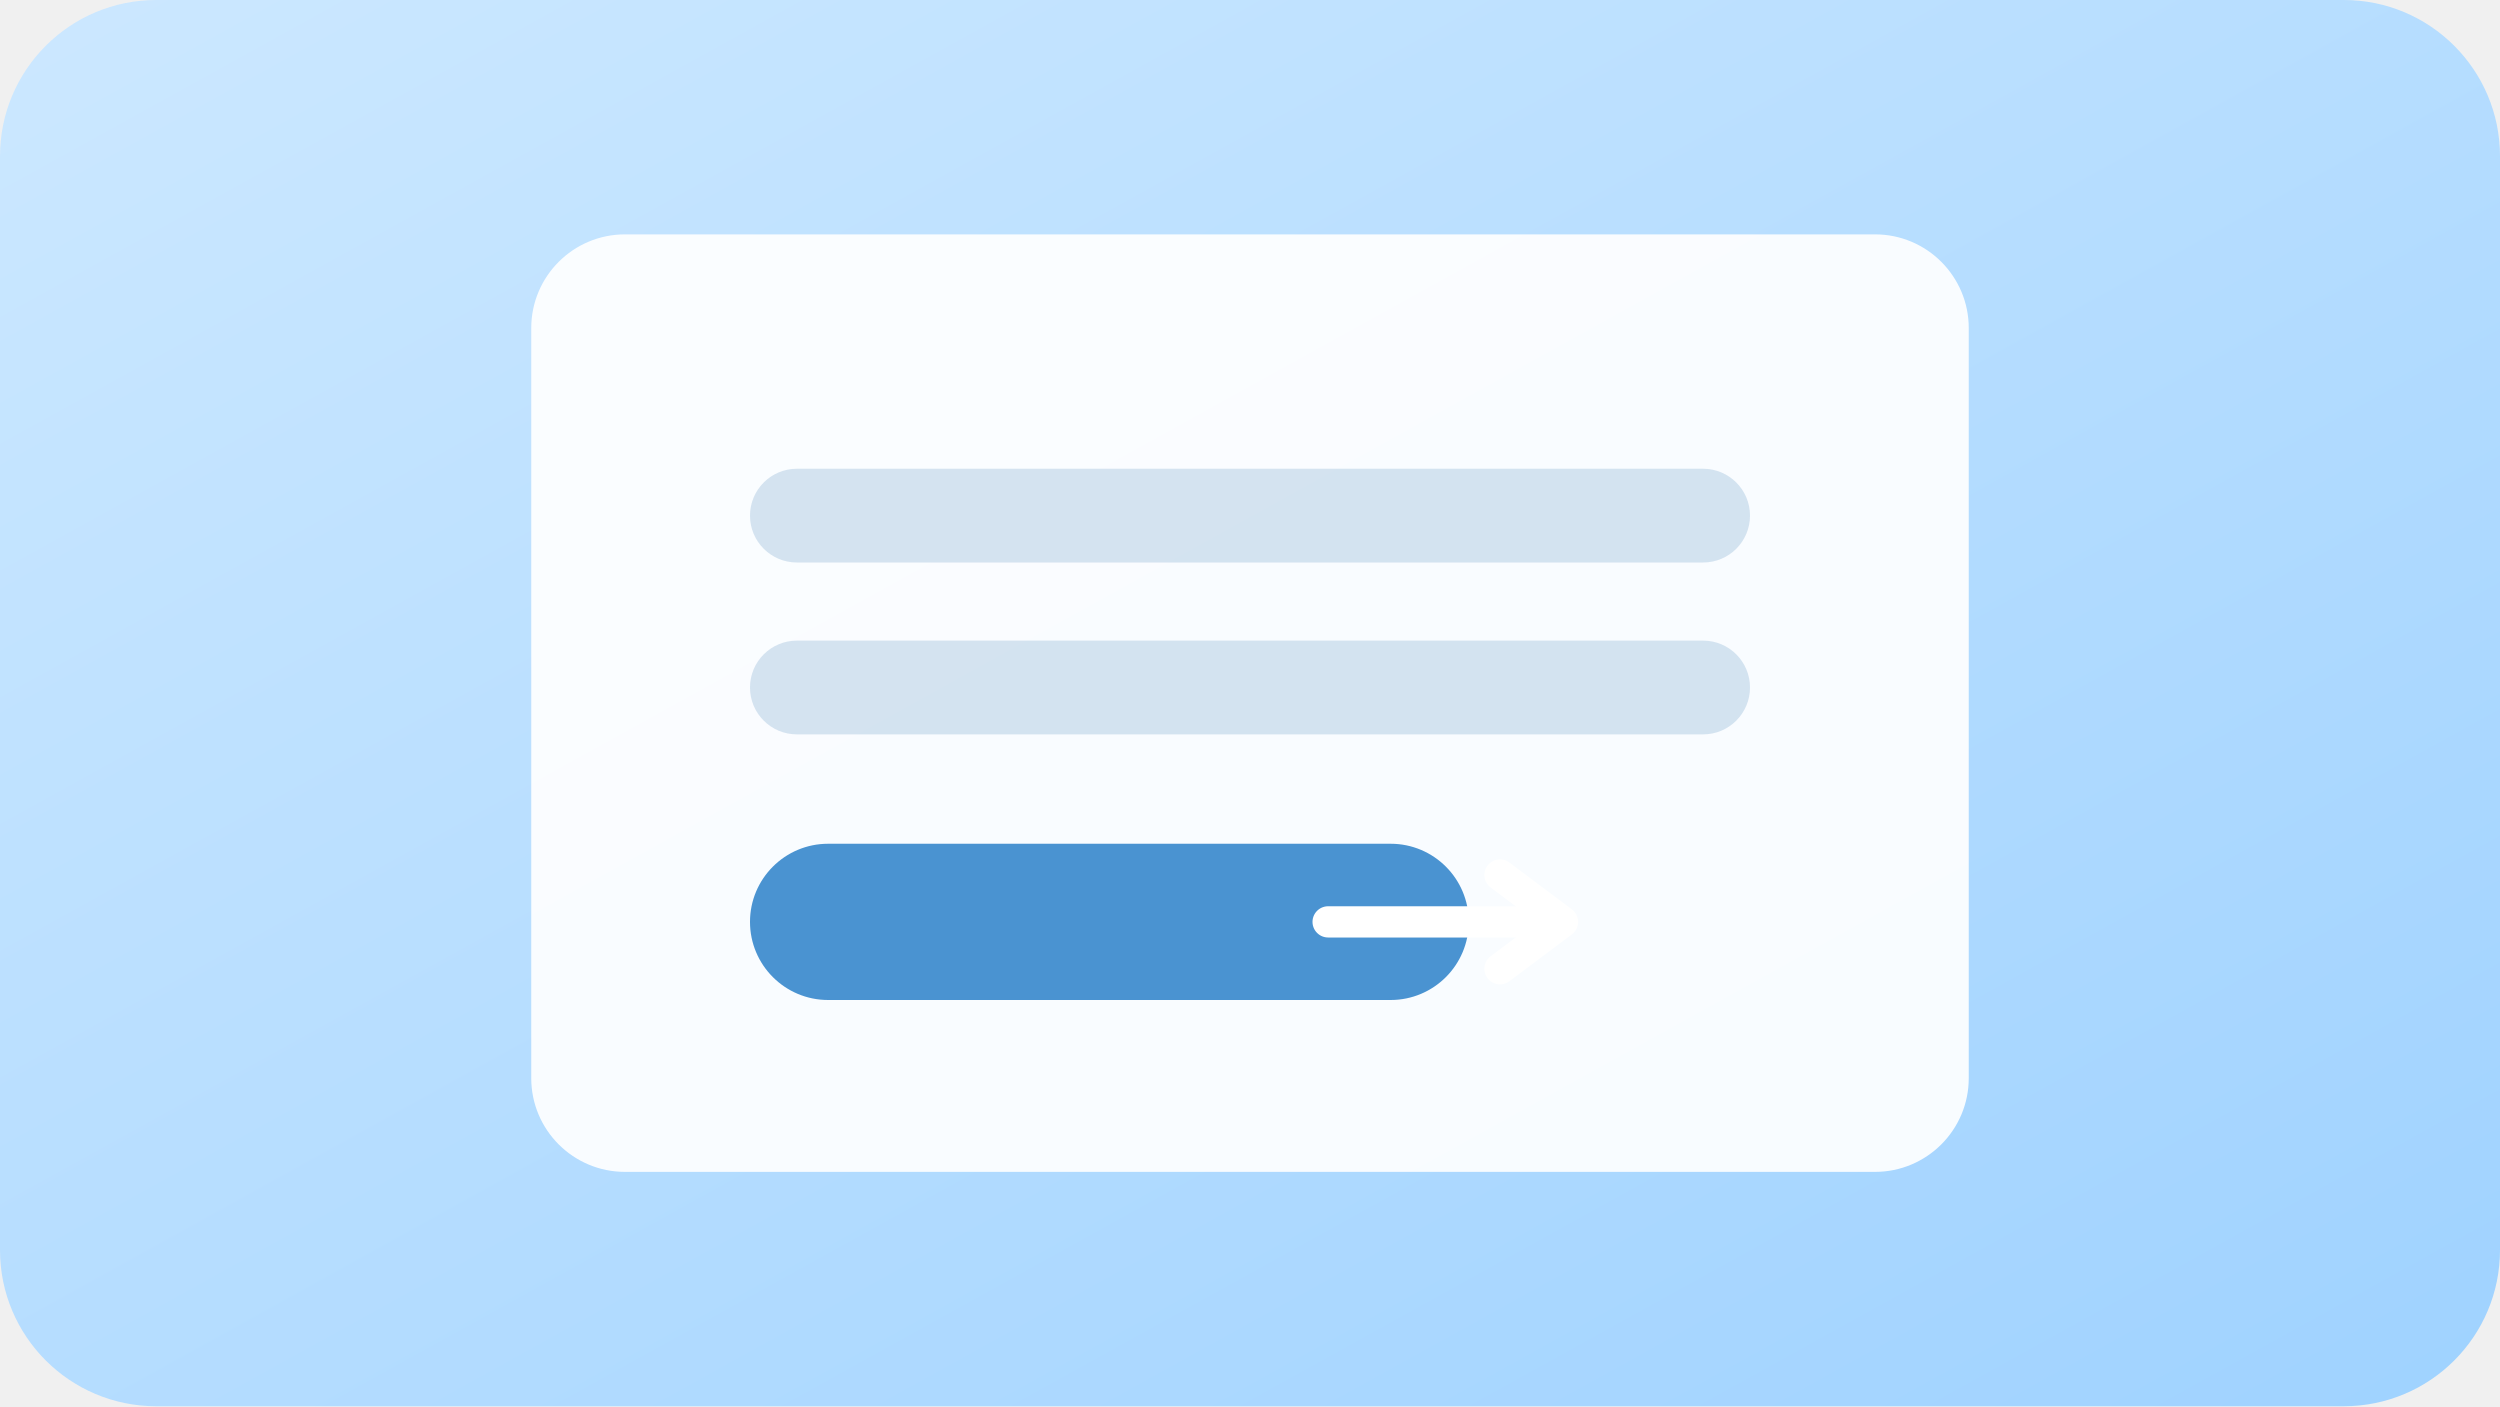
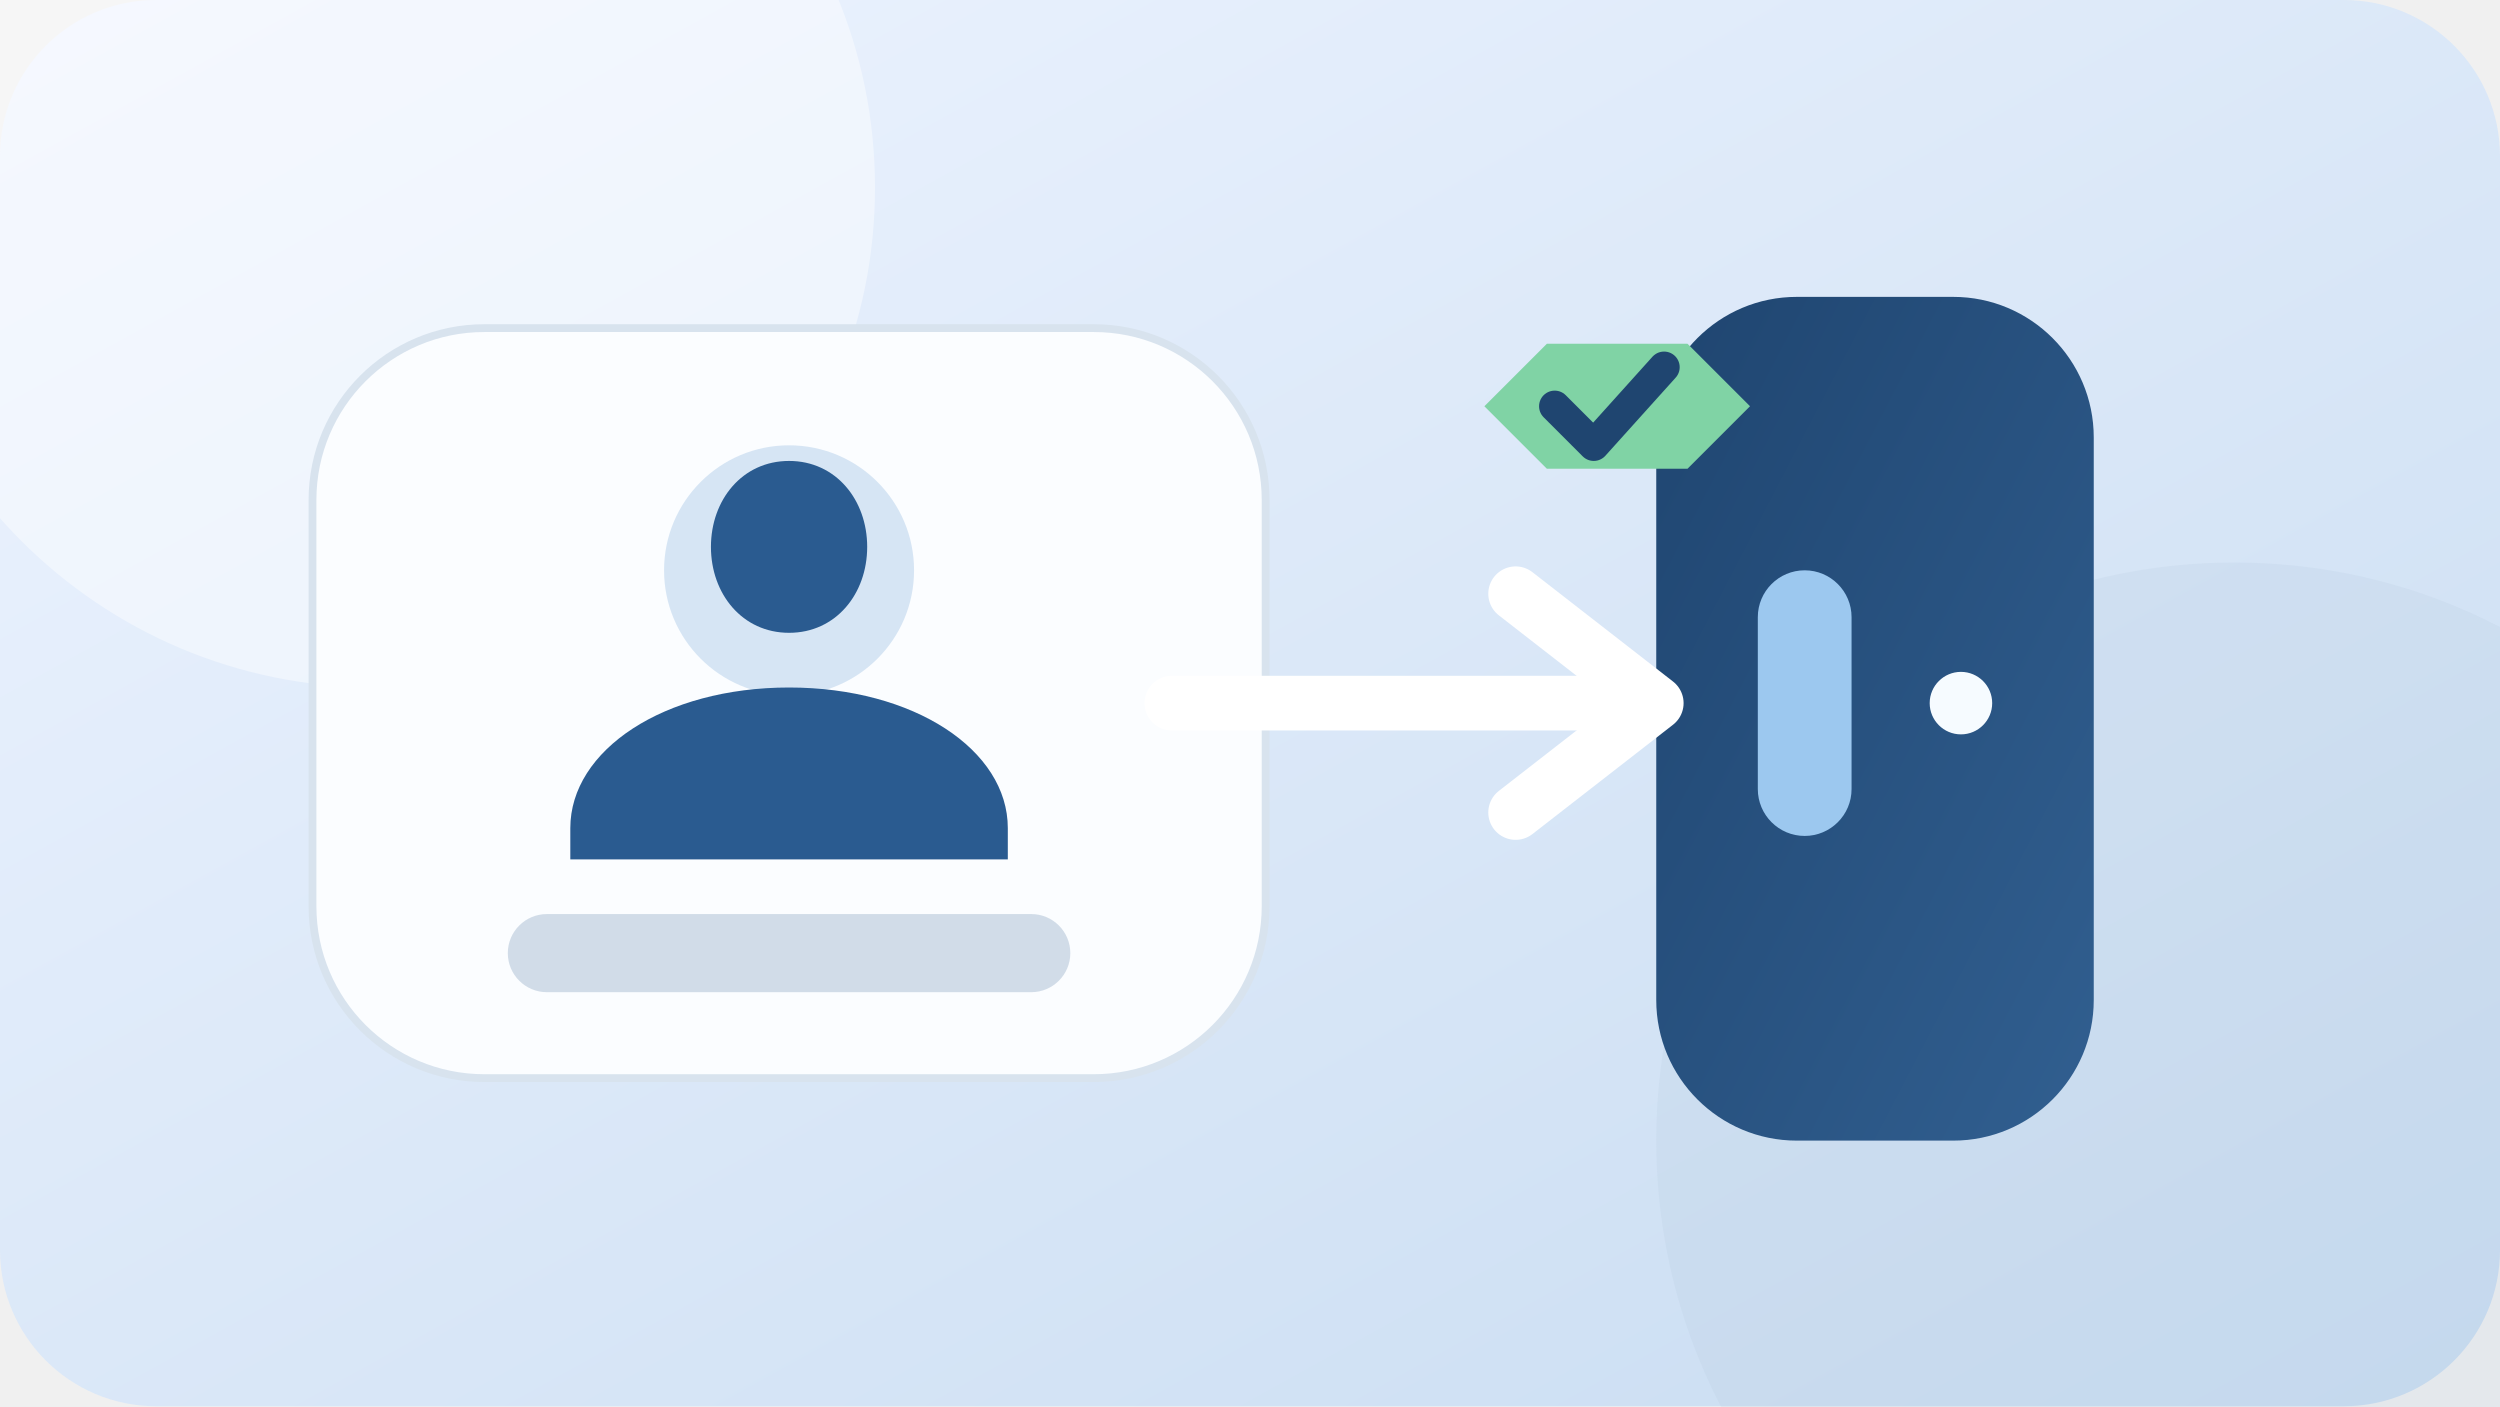
<svg xmlns="http://www.w3.org/2000/svg" viewBox="0 0 320 180" role="img" aria-label="Login illustration">
  <defs>
-     <linearGradient id="bg" x1="0" y1="0" x2="1" y2="1">
-       <stop offset="0" stop-color="#cce8ff" />
-       <stop offset="1" stop-color="#9fd2ff" />
+     <linearGradient id="login-bg" x1="0" y1="0" x2="1" y2="1">
+       <stop offset="0" stop-color="#eef4ff" />
+       <stop offset="1" stop-color="#c8dcf1" />
+     </linearGradient>
+     <linearGradient id="login-panel" x1="0" y1="0" x2="1" y2="1">
+       <stop offset="0" stop-color="#1f4570" />
+       <stop offset="1" stop-color="#315f90" />
    </linearGradient>
  </defs>
-   <rect width="320" height="180" rx="20" fill="url(#bg)" />
-   <rect x="68" y="30" width="184" height="120" rx="12" fill="#ffffff" fill-opacity="0.92" />
-   <rect x="96" y="60" width="128" height="12" rx="6" fill="#3d7fb6" fill-opacity="0.2" />
-   <rect x="96" y="82" width="128" height="12" rx="6" fill="#3d7fb6" fill-opacity="0.2" />
-   <rect x="96" y="108" width="92" height="20" rx="10" fill="#4a93d1" />
-   <path d="M170 118h26" stroke="#ffffff" stroke-width="4" stroke-linecap="round" />
-   <path d="M192 112l8 6-8 6" fill="none" stroke="#ffffff" stroke-width="4" stroke-linecap="round" stroke-linejoin="round" />
+   <rect width="320" height="180" rx="20" fill="url(#login-bg)" />
+   <circle cx="48" cy="24" r="64" fill="#ffffff" fill-opacity="0.42" />
+   <circle cx="286" cy="146" r="74" fill="#b7cae0" fill-opacity="0.2" />
+   <rect x="40" y="42" width="122" height="96" rx="22" fill="#fbfdff" stroke="#d8e3ee" />
+   <circle cx="101" cy="73" r="16" fill="#d6e5f4" />
+   <path d="M101 59c6 0 10 5 10 11s-4 11-10 11-10-5-10-11 4-11 10-11zm0 29c16 0 28 8 28 18v4H73v-4c0-10 12-18 28-18z" fill="#2a5b90" />
+   <rect x="65" y="117" width="72" height="10" rx="5" fill="#2a5b90" fill-opacity="0.2" />
+   <rect x="212" y="38" width="56" height="108" rx="18" fill="url(#login-panel)" />
+   <rect x="225" y="73" width="12" height="34" rx="6" fill="#9cc8ef" />
+   <circle cx="251" cy="90" r="4" fill="#f6fbff" />
+   <path d="M150 90h58" stroke="#ffffff" stroke-width="7" stroke-linecap="round" />
+   <path d="M194 76l18 14-18 14" fill="none" stroke="#ffffff" stroke-width="7" stroke-linecap="round" stroke-linejoin="round" />
+   <path d="M198 44h18l8 8-8 8h-18l-8-8z" fill="#80d3a5" />
+   <path d="M199 52l5 5 9-10" fill="none" stroke="#1f4570" stroke-width="4" stroke-linecap="round" stroke-linejoin="round" />
</svg>
